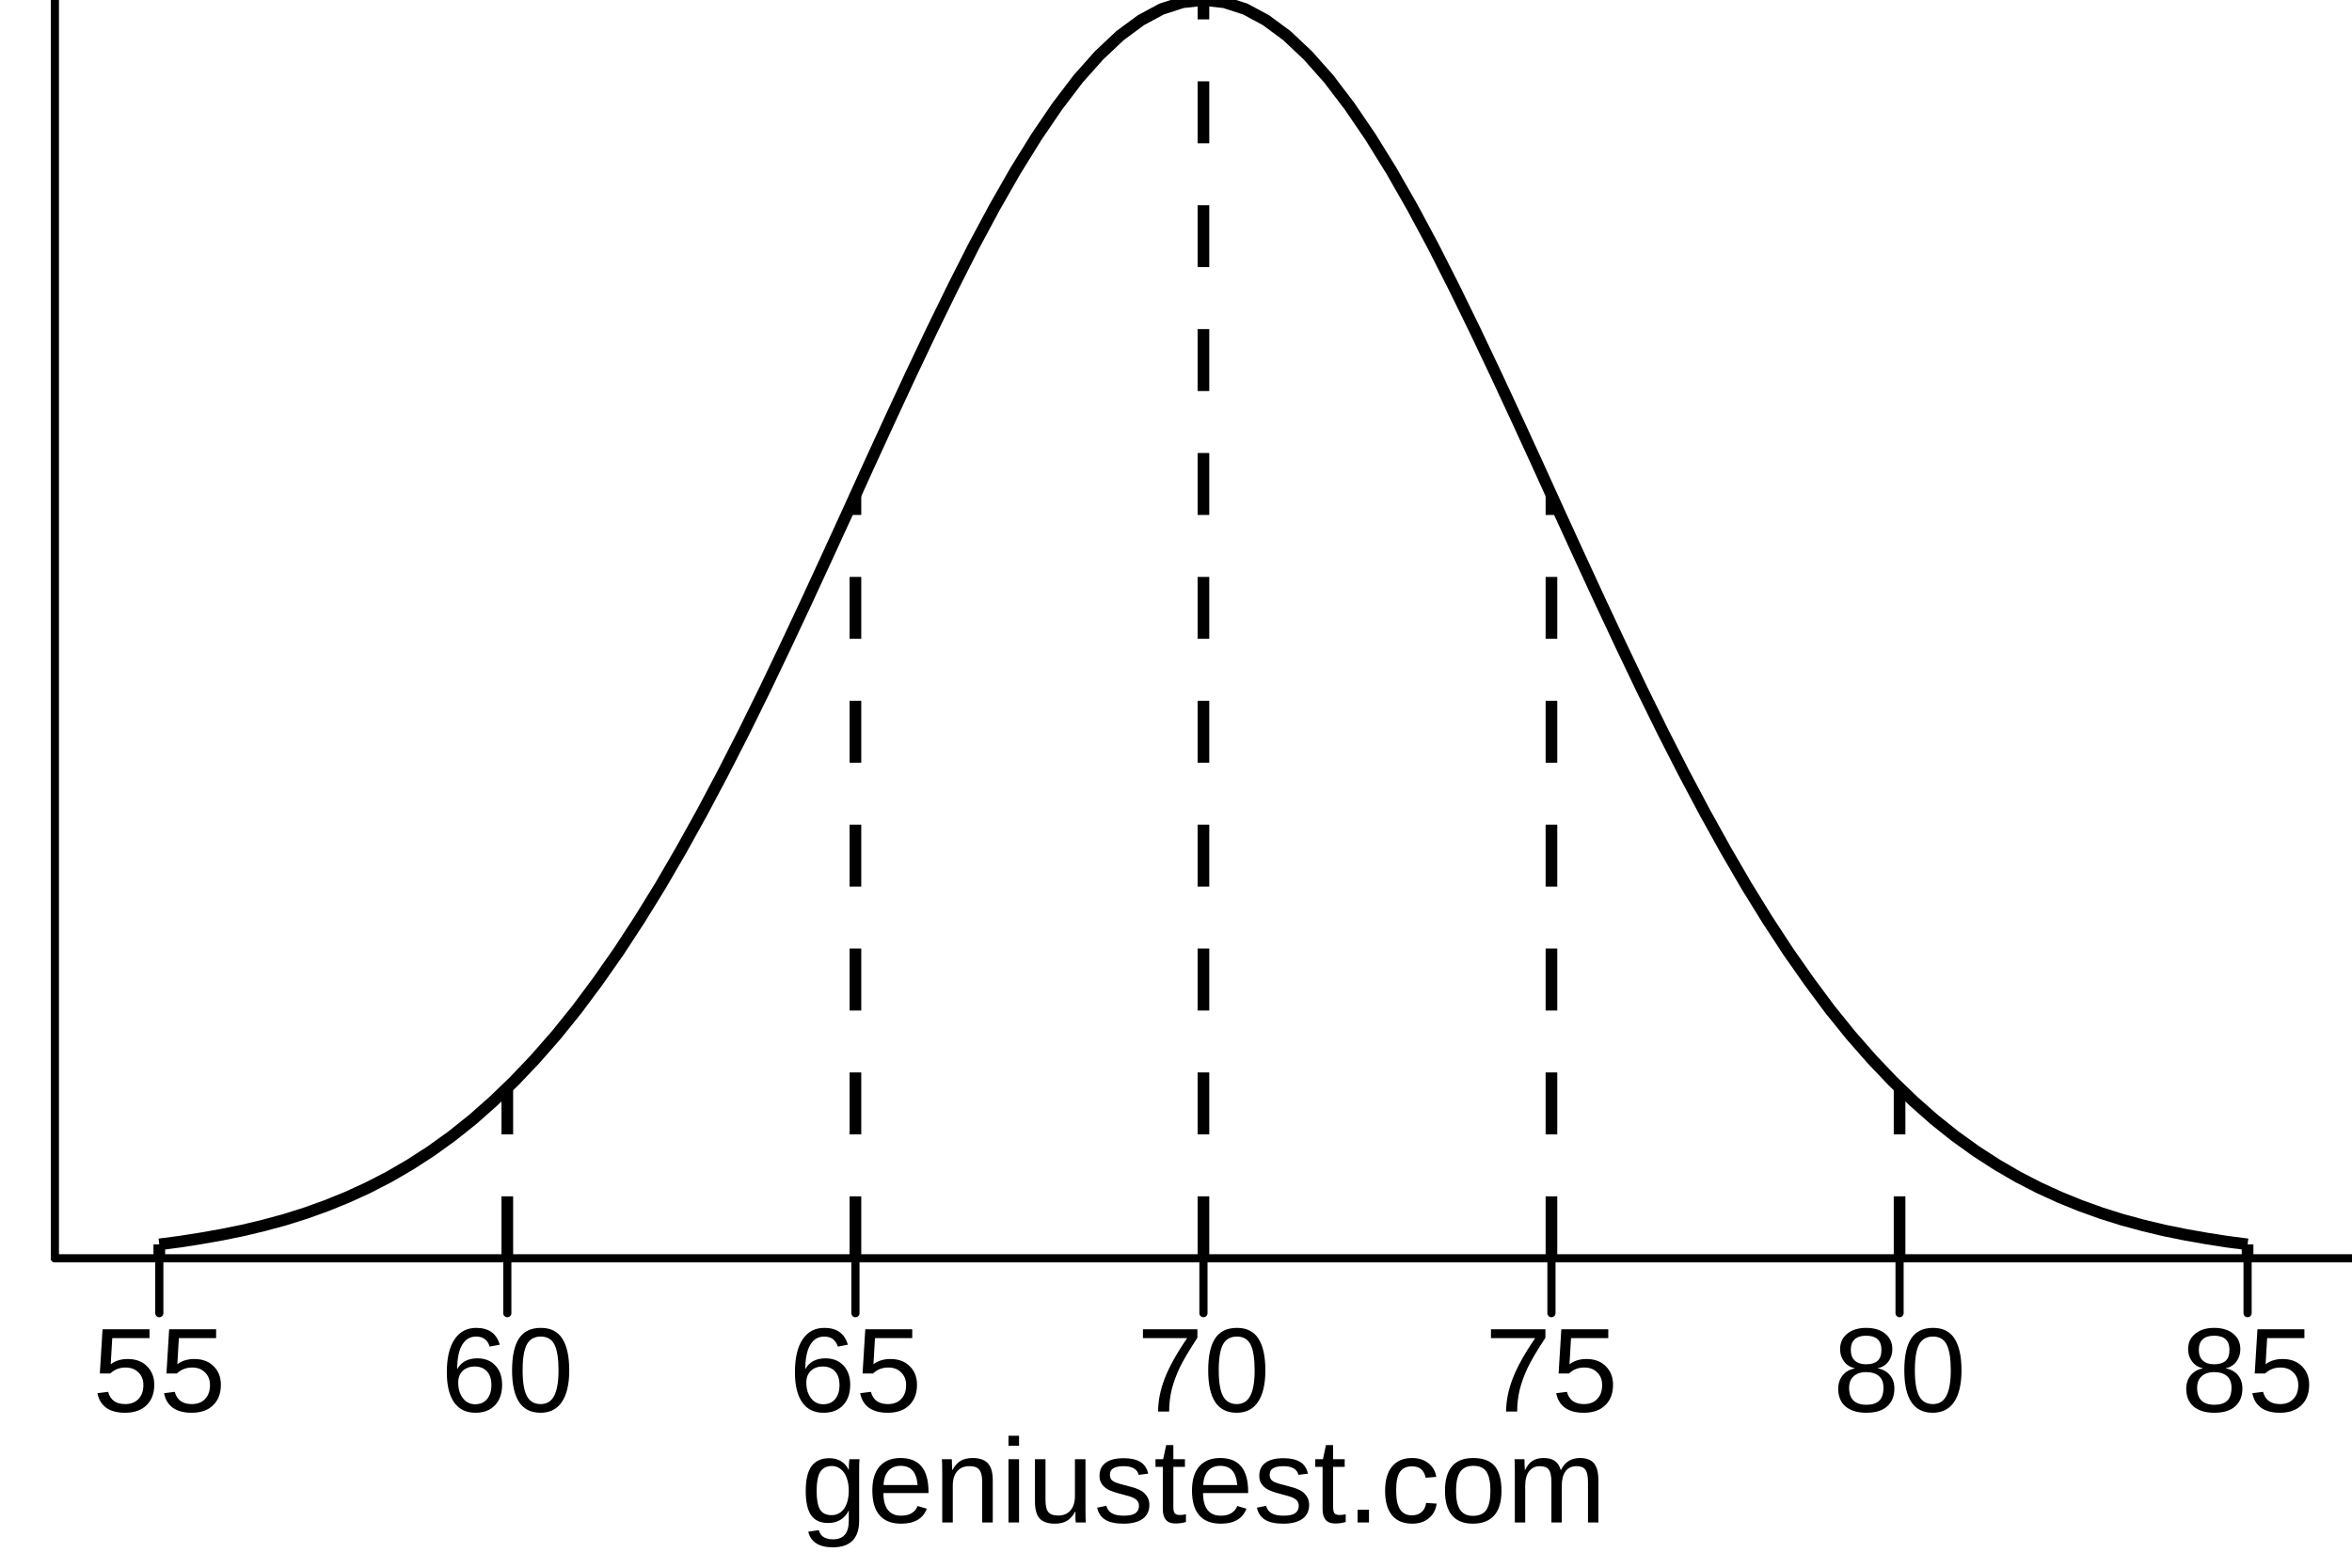
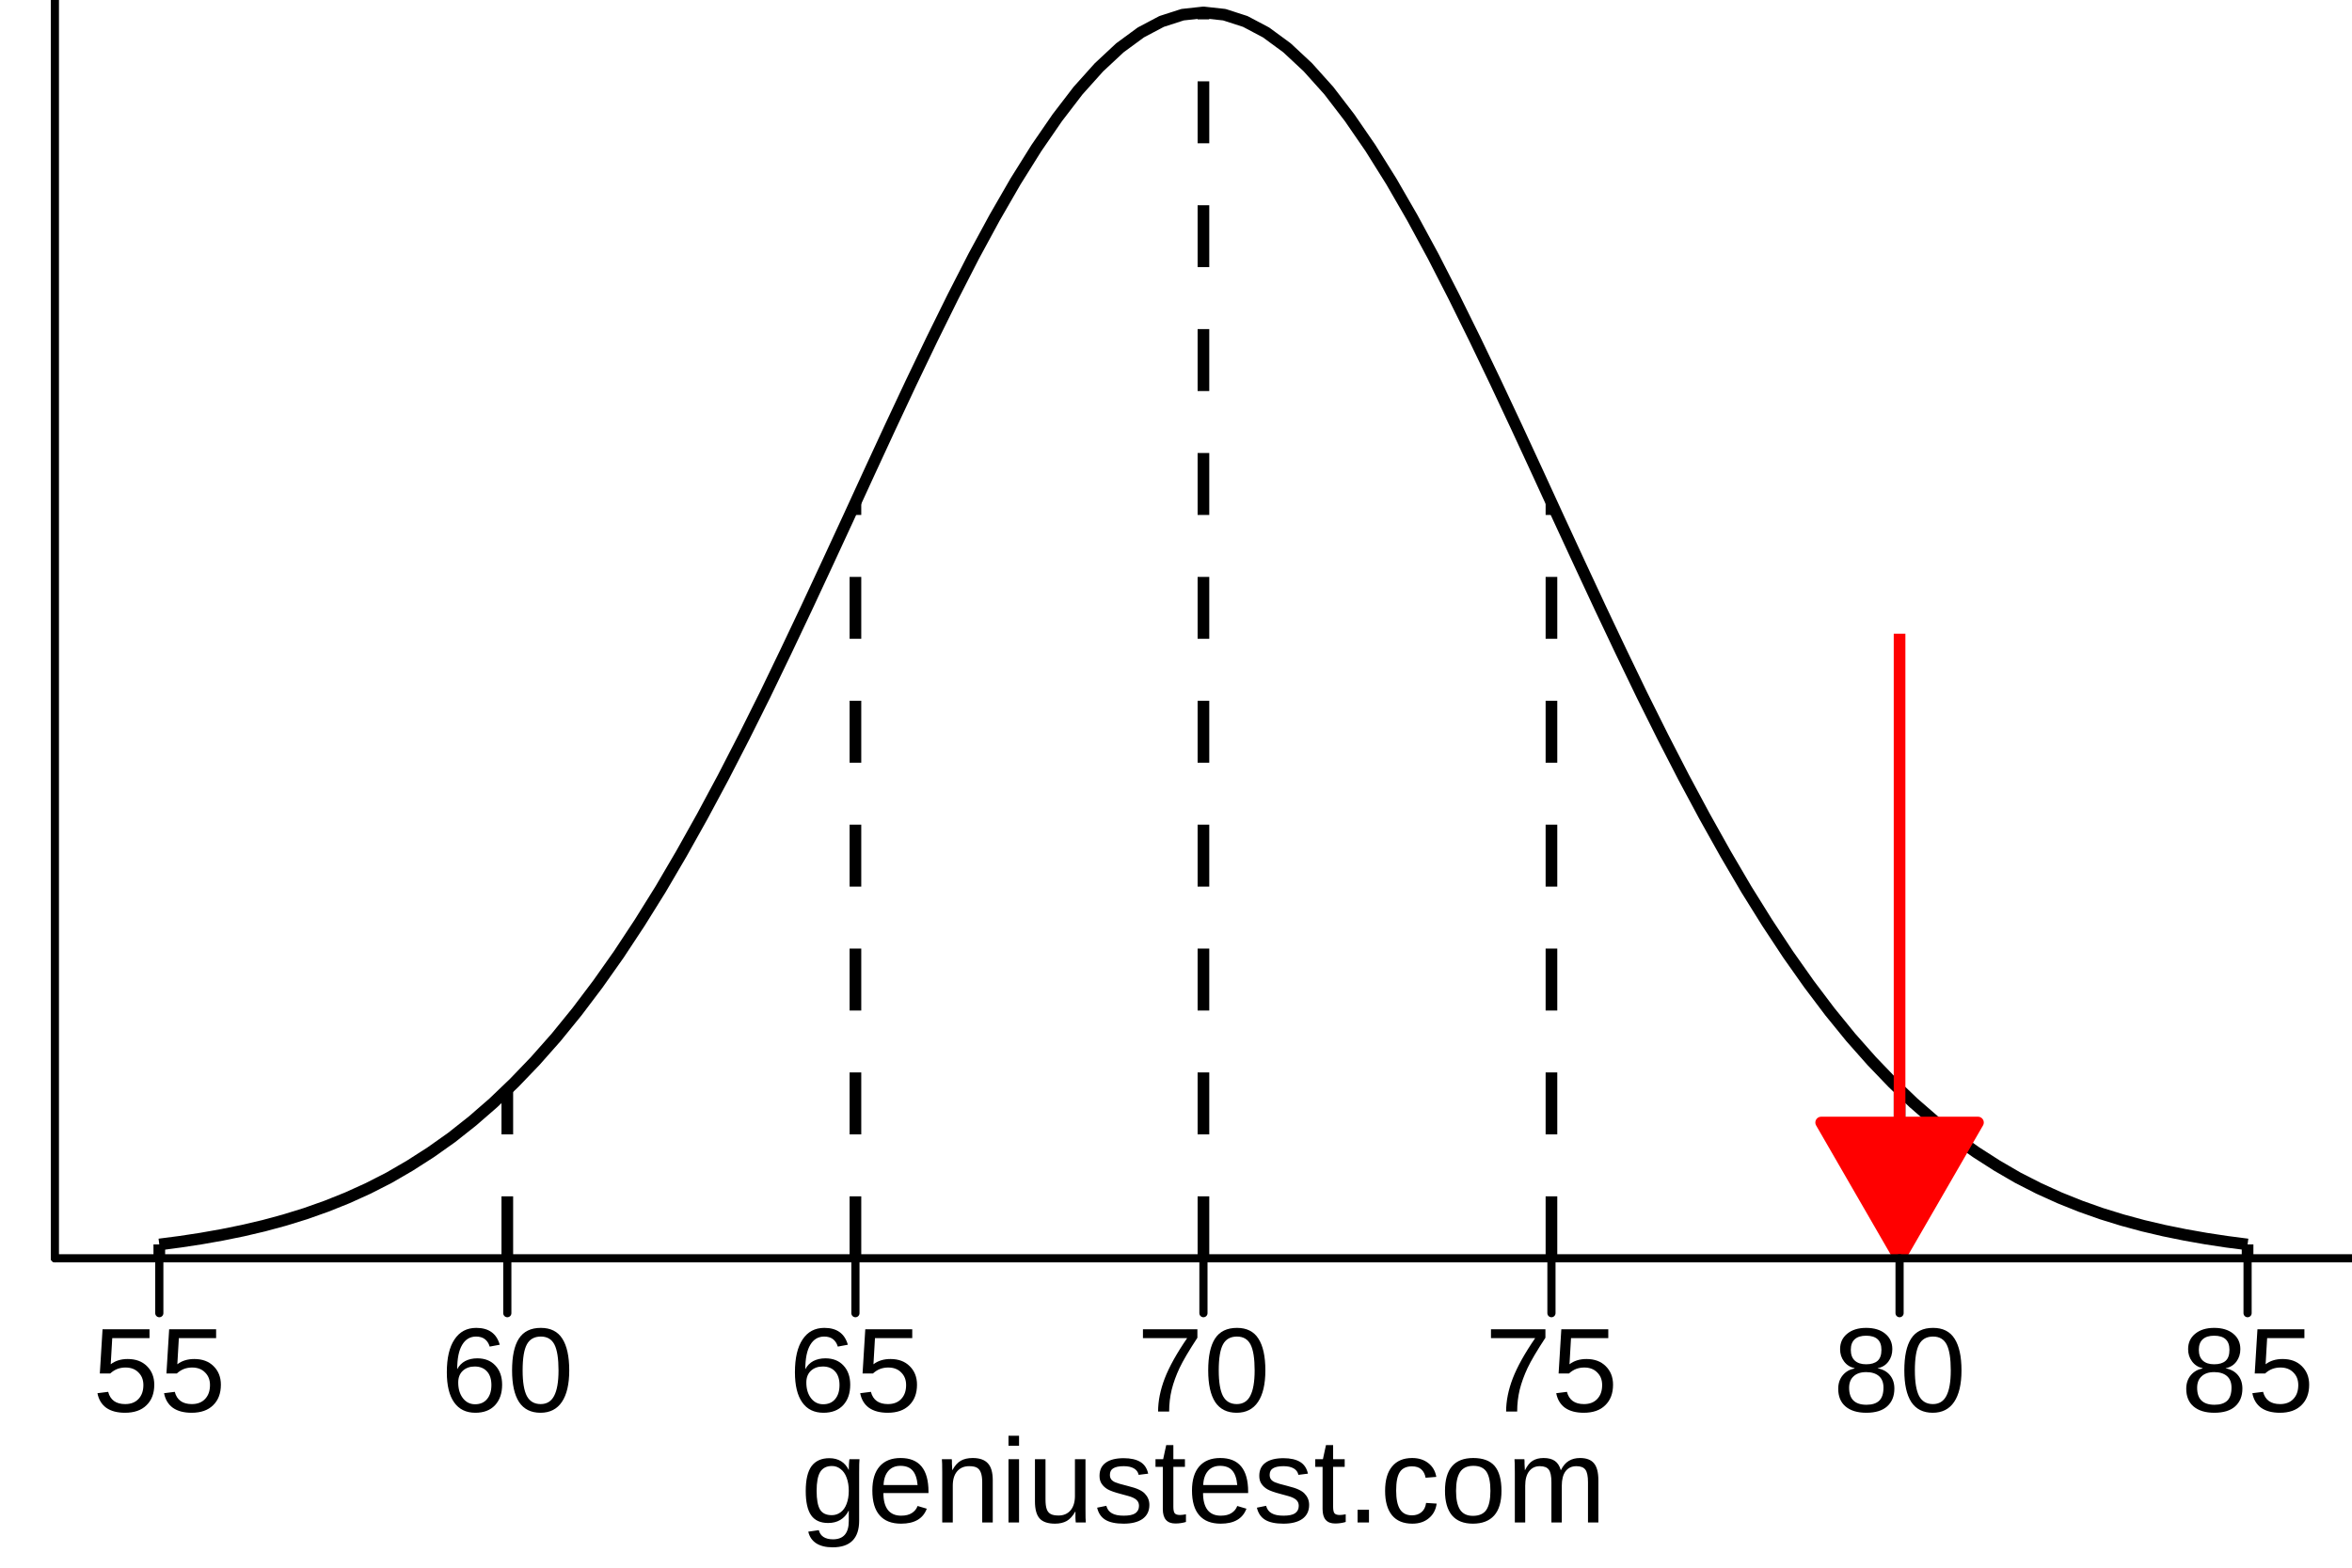
<svg xmlns="http://www.w3.org/2000/svg" class="svglite" width="216.00pt" height="144.00pt" viewBox="0 0 216.00 144.00">
  <defs>
    <style type="text/css">
    .svglite line, .svglite polyline, .svglite polygon, .svglite path, .svglite rect, .svglite circle {
      fill: none;
      stroke: #000000;
      stroke-linecap: round;
      stroke-linejoin: round;
      stroke-miterlimit: 10.00;
    }
    .svglite text {
      white-space: pre;
    }
  </style>
  </defs>
  <rect width="100%" height="100%" style="stroke: none; fill: none;" />
  <defs>
    <clipPath id="cpMC4wMHwyMTYuMDB8MC4wMHwxNDQuMDA=">
      <rect x="0.00" y="0.00" width="216.00" height="144.00" />
    </clipPath>
  </defs>
  <g clip-path="url(#cpMC4wMHwyMTYuMDB8MC4wMHwxNDQuMDA=)">
</g>
  <defs>
    <clipPath id="cpNS4wNHwyMTYuMDB8MC4wMHwxMTUuNTg=">
      <rect x="5.04" y="0.00" width="210.96" height="115.58" />
    </clipPath>
  </defs>
  <g clip-path="url(#cpNS4wNHwyMTYuMDB8MC4wMHwxMTUuNTg=)">
-     <line x1="14.63" y1="115.58" x2="14.63" y2="114.30" style="stroke-width: 1.07; stroke-dasharray: 5.69,5.69; stroke-linecap: butt;" />
-     <line x1="46.59" y1="115.58" x2="46.59" y2="99.94" style="stroke-width: 1.07; stroke-dasharray: 5.69,5.69; stroke-linecap: butt;" />
-     <line x1="78.56" y1="115.58" x2="78.56" y2="45.48" style="stroke-width: 1.07; stroke-dasharray: 5.69,5.69; stroke-linecap: butt;" />
-     <line x1="110.52" y1="115.58" x2="110.52" y2="0.00" style="stroke-width: 1.07; stroke-dasharray: 5.69,5.69; stroke-linecap: butt;" />
-     <line x1="142.48" y1="115.58" x2="142.48" y2="45.48" style="stroke-width: 1.07; stroke-dasharray: 5.69,5.69; stroke-linecap: butt;" />
-     <line x1="174.45" y1="115.58" x2="174.45" y2="99.94" style="stroke-width: 1.07; stroke-dasharray: 5.69,5.69; stroke-linecap: butt;" />
-     <line x1="206.41" y1="115.58" x2="206.41" y2="114.30" style="stroke-width: 1.07; stroke-dasharray: 5.69,5.69; stroke-linecap: butt;" />
-     <polyline points="14.63,114.30 16.55,114.05 18.46,113.75 20.38,113.41 22.30,113.02 24.22,112.56 26.14,112.04 28.05,111.44 29.97,110.75 31.89,109.97 33.81,109.09 35.73,108.10 37.64,106.99 39.56,105.75 41.48,104.37 43.40,102.84 45.31,101.15 47.23,99.30 49.15,97.28 51.07,95.09 52.99,92.71 54.90,90.14 56.82,87.40 58.74,84.46 60.66,81.35 62.57,78.06 64.49,74.60 66.41,70.98 68.33,67.22 70.25,63.32 72.16,59.32 74.08,55.23 76.00,51.07 77.92,46.88 79.83,42.67 81.75,38.49 83.67,34.36 85.59,30.32 87.51,26.39 89.42,22.62 91.34,19.04 93.26,15.68 95.18,12.58 97.10,9.76 99.01,7.25 100.93,5.09 102.85,3.28 104.77,1.86 106.68,0.83 108.60,0.21 110.52,0.00 112.44,0.21 114.36,0.83 116.27,1.86 118.19,3.28 120.11,5.09 122.03,7.25 123.94,9.76 125.86,12.58 127.78,15.68 129.70,19.04 131.62,22.62 133.53,26.39 135.45,30.32 137.37,34.36 139.29,38.49 141.21,42.67 143.12,46.88 145.04,51.07 146.96,55.23 148.88,59.32 150.79,63.32 152.71,67.22 154.63,70.98 156.55,74.60 158.47,78.06 160.38,81.35 162.30,84.46 164.22,87.40 166.14,90.14 168.05,92.71 169.97,95.09 171.89,97.28 173.81,99.30 175.73,101.15 177.64,102.84 179.56,104.37 181.48,105.75 183.40,106.99 185.31,108.10 187.23,109.09 189.15,109.97 191.07,110.75 192.99,111.44 194.90,112.04 196.82,112.56 198.74,113.02 200.66,113.41 202.58,113.75 204.49,114.05 206.41,114.30 " style="stroke-width: 1.07; stroke-linecap: butt;" />
+     <line x1="14.63" y1="115.58" x2="14.63" y2="114.31" style="stroke-width: 1.07; stroke-dasharray: 5.69,5.69; stroke-linecap: butt;" />
+     <line x1="46.59" y1="115.58" x2="46.59" y2="100.09" style="stroke-width: 1.07; stroke-dasharray: 5.69,5.69; stroke-linecap: butt;" />
+     <line x1="78.56" y1="115.58" x2="78.56" y2="46.17" style="stroke-width: 1.07; stroke-dasharray: 5.69,5.69; stroke-linecap: butt;" />
+     <line x1="110.52" y1="115.58" x2="110.52" y2="1.14" style="stroke-width: 1.07; stroke-dasharray: 5.69,5.69; stroke-linecap: butt;" />
+     <line x1="142.48" y1="115.58" x2="142.48" y2="46.17" style="stroke-width: 1.07; stroke-dasharray: 5.69,5.69; stroke-linecap: butt;" />
+     <line x1="174.45" y1="115.58" x2="174.45" y2="100.09" style="stroke-width: 1.07; stroke-dasharray: 5.69,5.69; stroke-linecap: butt;" />
+     <line x1="206.41" y1="115.58" x2="206.41" y2="114.31" style="stroke-width: 1.07; stroke-dasharray: 5.69,5.69; stroke-linecap: butt;" />
+     <polyline points="14.63,114.31 16.55,114.06 18.46,113.77 20.38,113.43 22.30,113.04 24.22,112.59 26.14,112.07 28.05,111.48 29.97,110.80 31.89,110.03 33.81,109.16 35.73,108.18 37.64,107.07 39.56,105.84 41.48,104.48 43.40,102.96 45.31,101.30 47.23,99.46 49.15,97.46 51.07,95.29 52.99,92.93 54.90,90.40 56.82,87.68 58.74,84.77 60.66,81.69 62.57,78.43 64.49,75.00 66.41,71.42 68.33,67.69 70.25,63.84 72.16,59.88 74.08,55.83 76.00,51.71 77.92,47.56 79.83,43.40 81.75,39.25 83.67,35.16 85.59,31.16 87.51,27.27 89.42,23.54 91.34,20.00 93.26,16.67 95.18,13.60 97.10,10.81 99.01,8.32 100.93,6.18 102.85,4.39 104.77,2.98 106.68,1.97 108.60,1.35 110.52,1.14 112.44,1.35 114.36,1.97 116.27,2.98 118.19,4.39 120.11,6.18 122.03,8.32 123.94,10.81 125.86,13.60 127.78,16.67 129.70,20.00 131.62,23.54 133.53,27.27 135.45,31.16 137.37,35.16 139.29,39.25 141.21,43.40 143.12,47.56 145.04,51.71 146.96,55.83 148.88,59.88 150.79,63.84 152.71,67.69 154.63,71.42 156.55,75.00 158.47,78.43 160.38,81.69 162.30,84.77 164.22,87.68 166.14,90.40 168.05,92.93 169.97,95.29 171.89,97.46 173.81,99.46 175.73,101.30 177.64,102.96 179.56,104.48 181.48,105.84 183.40,107.07 185.31,108.18 187.23,109.16 189.15,110.03 191.07,110.80 192.99,111.48 194.90,112.07 196.82,112.59 198.74,113.04 200.66,113.43 202.58,113.77 204.49,114.06 206.41,114.31 " style="stroke-width: 1.07; stroke-linecap: butt;" />
+     <line x1="174.45" y1="58.21" x2="174.45" y2="115.58" style="stroke-width: 1.07; stroke: #FF0000; stroke-linecap: butt;" />
+     <polygon points="167.25,103.11 174.45,115.58 181.65,103.11 " style="stroke-width: 1.07; stroke: #FF0000; stroke-linecap: butt; fill: #FF0000;" />
  </g>
  <g clip-path="url(#cpMC4wMHwyMTYuMDB8MC4wMHwxNDQuMDA=)">
    <polyline points="5.04,115.58 5.04,0.00 " style="stroke-width: 0.75;" />
    <polyline points="5.04,115.58 216.00,115.58 " style="stroke-width: 0.75;" />
    <polyline points="14.63,120.62 14.63,115.58 " style="stroke-width: 0.75;" />
    <polyline points="46.59,120.62 46.59,115.58 " style="stroke-width: 0.75;" />
    <polyline points="78.56,120.62 78.56,115.58 " style="stroke-width: 0.75;" />
    <polyline points="110.52,120.62 110.52,115.58 " style="stroke-width: 0.75;" />
    <polyline points="142.48,120.62 142.48,115.58 " style="stroke-width: 0.75;" />
    <polyline points="174.45,120.62 174.45,115.58 " style="stroke-width: 0.75;" />
    <polyline points="206.41,120.62 206.41,115.58 " style="stroke-width: 0.75;" />
    <text x="14.63" y="129.66" text-anchor="middle" style="font-size: 11.00px; font-family: &quot;Arial&quot;;" textLength="12.24px" lengthAdjust="spacingAndGlyphs">55</text>
    <text x="46.59" y="129.66" text-anchor="middle" style="font-size: 11.00px; font-family: &quot;Arial&quot;;" textLength="12.24px" lengthAdjust="spacingAndGlyphs">60</text>
    <text x="78.56" y="129.66" text-anchor="middle" style="font-size: 11.00px; font-family: &quot;Arial&quot;;" textLength="12.24px" lengthAdjust="spacingAndGlyphs">65</text>
    <text x="110.52" y="129.66" text-anchor="middle" style="font-size: 11.00px; font-family: &quot;Arial&quot;;" textLength="12.24px" lengthAdjust="spacingAndGlyphs">70</text>
    <text x="142.48" y="129.66" text-anchor="middle" style="font-size: 11.00px; font-family: &quot;Arial&quot;;" textLength="12.24px" lengthAdjust="spacingAndGlyphs">75</text>
    <text x="174.45" y="129.66" text-anchor="middle" style="font-size: 11.00px; font-family: &quot;Arial&quot;;" textLength="12.24px" lengthAdjust="spacingAndGlyphs">80</text>
    <text x="206.41" y="129.66" text-anchor="middle" style="font-size: 11.00px; font-family: &quot;Arial&quot;;" textLength="12.24px" lengthAdjust="spacingAndGlyphs">85</text>
    <text x="110.52" y="139.85" text-anchor="middle" style="font-size: 11.00px; font-family: &quot;Arial&quot;;" textLength="74.01px" lengthAdjust="spacingAndGlyphs">geniustest.com</text>
  </g>
</svg>
